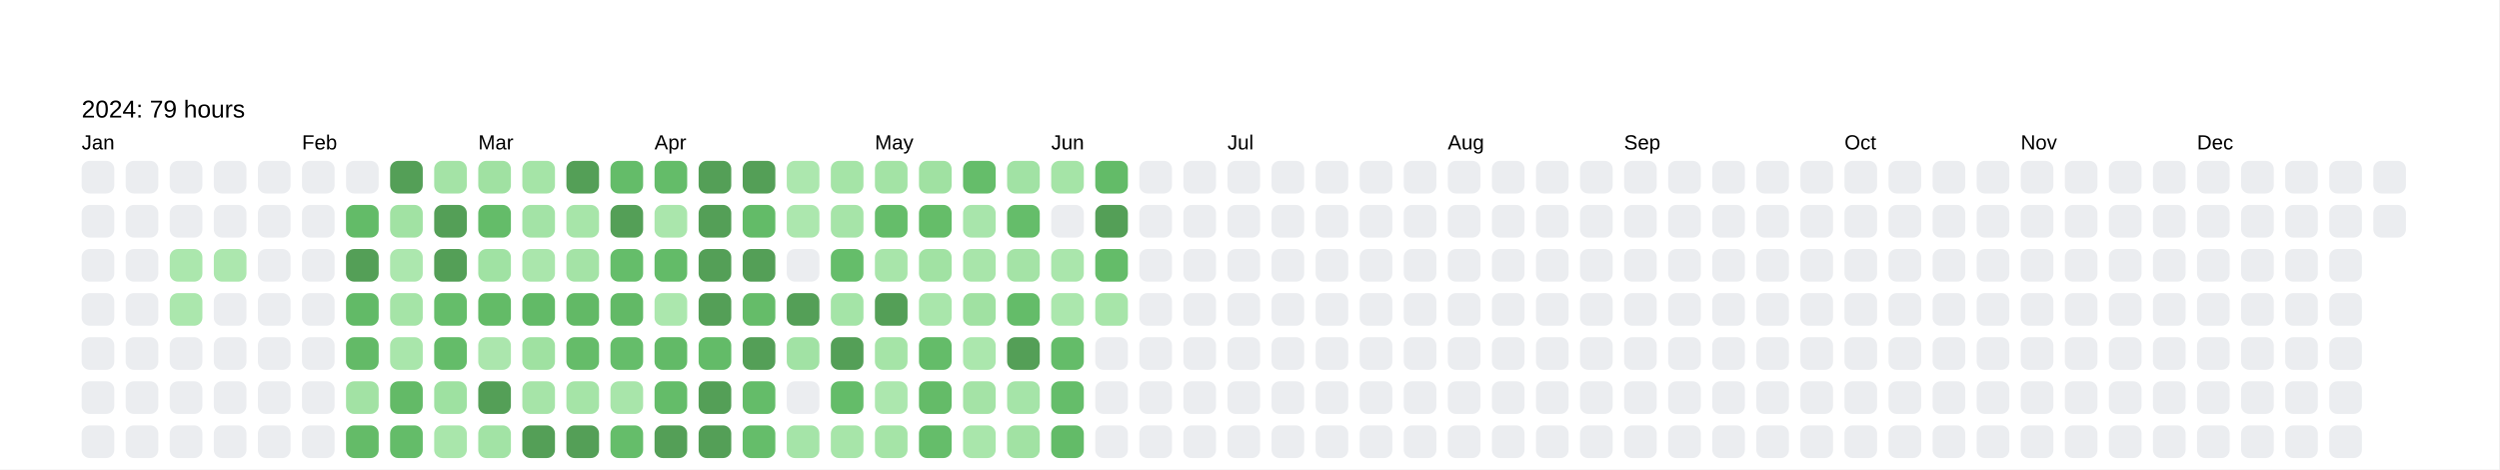
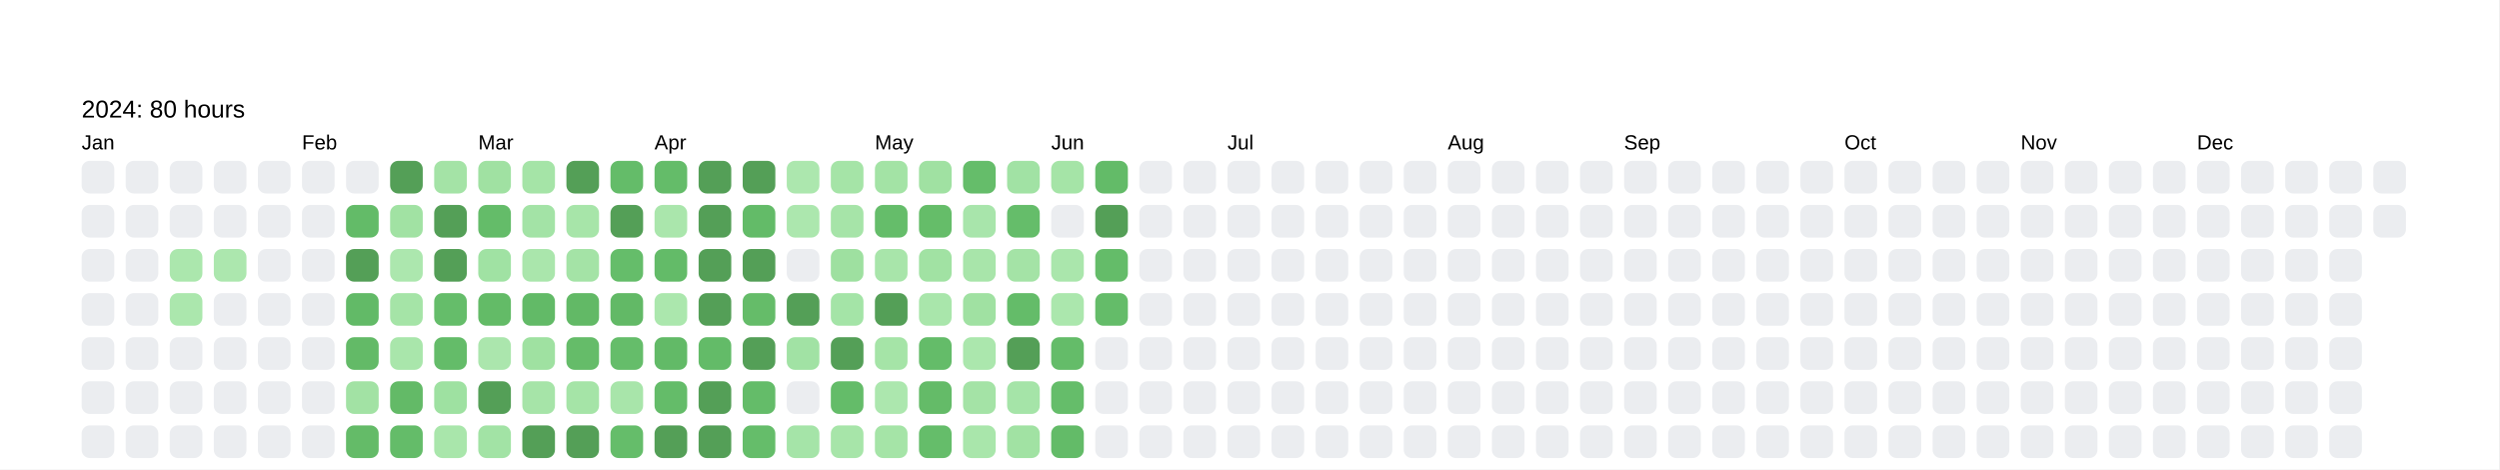
<svg xmlns="http://www.w3.org/2000/svg" baseProfile="full" height="57.5mm" version="1.1" viewBox="0,0,306.2,57.5" width="306.2mm">
  <defs />
  <rect fill="#FFFFFF" height="57.5" width="306.2" x="0" y="0" />
  <text fill="#000000" style="font-size:6px; font-family:Arial; font-weight:bold;" x="10" y="10" />
-   <text fill="#000000" style="font-size:3px; font-family:Arial;" x="10" y="14.4">2024: 79 hours</text>
+   <text fill="#000000" style="font-size:3px; font-family:Arial;" x="10" y="14.4">2024: 80 hours</text>
  <text fill="#000000" style="font-size:2.5px; font-family:Arial" x="10" y="18.3">Jan</text>
  <rect fill="#EBEDF0" height="4" rx="1" ry="1" width="4" x="10" y="19.7" />
  <rect fill="#EBEDF0" height="4" rx="1" ry="1" width="4" x="10" y="25.1" />
  <rect fill="#EBEDF0" height="4" rx="1" ry="1" width="4" x="10" y="30.5" />
  <rect fill="#EBEDF0" height="4" rx="1" ry="1" width="4" x="10" y="35.9" />
  <rect fill="#EBEDF0" height="4" rx="1" ry="1" width="4" x="10" y="41.3" />
  <rect fill="#EBEDF0" height="4" rx="1" ry="1" width="4" x="10" y="46.7" />
  <rect fill="#EBEDF0" height="4" rx="1" ry="1" width="4" x="10" y="52.1" />
  <rect fill="#EBEDF0" height="4" rx="1" ry="1" width="4" x="15.4" y="19.7" />
  <rect fill="#EBEDF0" height="4" rx="1" ry="1" width="4" x="15.4" y="25.1" />
  <rect fill="#EBEDF0" height="4" rx="1" ry="1" width="4" x="15.4" y="30.5" />
  <rect fill="#EBEDF0" height="4" rx="1" ry="1" width="4" x="15.4" y="35.9" />
  <rect fill="#EBEDF0" height="4" rx="1" ry="1" width="4" x="15.4" y="41.3" />
  <rect fill="#EBEDF0" height="4" rx="1" ry="1" width="4" x="15.4" y="46.7" />
  <rect fill="#EBEDF0" height="4" rx="1" ry="1" width="4" x="15.4" y="52.1" />
  <rect fill="#EBEDF0" height="4" rx="1" ry="1" width="4" x="20.8" y="19.7" />
  <rect fill="#EBEDF0" height="4" rx="1" ry="1" width="4" x="20.8" y="25.1" />
  <rect fill="#abe7ad" height="4" rx="1" ry="1" width="4" x="20.8" y="30.5" />
  <rect fill="#abe7ad" height="4" rx="1" ry="1" width="4" x="20.8" y="35.9" />
  <rect fill="#EBEDF0" height="4" rx="1" ry="1" width="4" x="20.8" y="41.3" />
  <rect fill="#EBEDF0" height="4" rx="1" ry="1" width="4" x="20.8" y="46.7" />
  <rect fill="#EBEDF0" height="4" rx="1" ry="1" width="4" x="20.8" y="52.1" />
  <rect fill="#EBEDF0" height="4" rx="1" ry="1" width="4" x="26.2" y="19.7" />
  <rect fill="#EBEDF0" height="4" rx="1" ry="1" width="4" x="26.2" y="25.1" />
  <rect fill="#ace7ae" height="4" rx="1" ry="1" width="4" x="26.2" y="30.5" />
  <rect fill="#EBEDF0" height="4" rx="1" ry="1" width="4" x="26.2" y="35.9" />
  <rect fill="#EBEDF0" height="4" rx="1" ry="1" width="4" x="26.2" y="41.3" />
  <rect fill="#EBEDF0" height="4" rx="1" ry="1" width="4" x="26.2" y="46.7" />
  <rect fill="#EBEDF0" height="4" rx="1" ry="1" width="4" x="26.2" y="52.1" />
  <rect fill="#EBEDF0" height="4" rx="1" ry="1" width="4" x="31.6" y="19.7" />
  <rect fill="#EBEDF0" height="4" rx="1" ry="1" width="4" x="31.6" y="25.1" />
  <rect fill="#EBEDF0" height="4" rx="1" ry="1" width="4" x="31.6" y="30.5" />
  <rect fill="#EBEDF0" height="4" rx="1" ry="1" width="4" x="31.6" y="35.9" />
  <rect fill="#EBEDF0" height="4" rx="1" ry="1" width="4" x="31.6" y="41.3" />
  <rect fill="#EBEDF0" height="4" rx="1" ry="1" width="4" x="31.6" y="46.7" />
  <rect fill="#EBEDF0" height="4" rx="1" ry="1" width="4" x="31.6" y="52.1" />
  <text fill="#000000" style="font-size:2.5px; font-family:Arial" x="37.0" y="18.3">Feb</text>
  <rect fill="#EBEDF0" height="4" rx="1" ry="1" width="4" x="37.0" y="19.7" />
  <rect fill="#EBEDF0" height="4" rx="1" ry="1" width="4" x="37.0" y="25.1" />
  <rect fill="#EBEDF0" height="4" rx="1" ry="1" width="4" x="37.0" y="30.5" />
  <rect fill="#EBEDF0" height="4" rx="1" ry="1" width="4" x="37.0" y="35.9" />
  <rect fill="#EBEDF0" height="4" rx="1" ry="1" width="4" x="37.0" y="41.3" />
  <rect fill="#EBEDF0" height="4" rx="1" ry="1" width="4" x="37.0" y="46.7" />
  <rect fill="#EBEDF0" height="4" rx="1" ry="1" width="4" x="37.0" y="52.1" />
  <rect fill="#EBEDF0" height="4" rx="1" ry="1" width="4" x="42.4" y="19.7" />
  <rect fill="#63bb68" height="4" rx="1" ry="1" width="4" x="42.4" y="25.1" />
  <rect fill="#549F57" height="4" rx="1" ry="1" width="4" x="42.4" y="30.5" />
  <rect fill="#62ba67" height="4" rx="1" ry="1" width="4" x="42.4" y="35.9" />
  <rect fill="#63ba67" height="4" rx="1" ry="1" width="4" x="42.4" y="41.3" />
  <rect fill="#a2e2a4" height="4" rx="1" ry="1" width="4" x="42.4" y="46.7" />
  <rect fill="#64bb68" height="4" rx="1" ry="1" width="4" x="42.4" y="52.1" />
  <rect fill="#549F57" height="4" rx="1" ry="1" width="4" x="47.8" y="19.7" />
  <rect fill="#a1e2a3" height="4" rx="1" ry="1" width="4" x="47.8" y="25.1" />
  <rect fill="#ace7ae" height="4" rx="1" ry="1" width="4" x="47.8" y="30.5" />
  <rect fill="#a5e4a7" height="4" rx="1" ry="1" width="4" x="47.8" y="35.9" />
  <rect fill="#a9e6ab" height="4" rx="1" ry="1" width="4" x="47.8" y="41.3" />
  <rect fill="#63ba67" height="4" rx="1" ry="1" width="4" x="47.8" y="46.7" />
  <rect fill="#64bc69" height="4" rx="1" ry="1" width="4" x="47.8" y="52.1" />
  <rect fill="#a4e3a6" height="4" rx="1" ry="1" width="4" x="53.2" y="19.7" />
  <rect fill="#549F57" height="4" rx="1" ry="1" width="4" x="53.2" y="25.1" />
  <rect fill="#549F57" height="4" rx="1" ry="1" width="4" x="53.2" y="30.5" />
  <rect fill="#65bd6a" height="4" rx="1" ry="1" width="4" x="53.2" y="35.9" />
  <rect fill="#64bc69" height="4" rx="1" ry="1" width="4" x="53.2" y="41.3" />
  <rect fill="#9ee1a1" height="4" rx="1" ry="1" width="4" x="53.2" y="46.7" />
  <rect fill="#a9e6ab" height="4" rx="1" ry="1" width="4" x="53.2" y="52.1" />
  <text fill="#000000" style="font-size:2.5px; font-family:Arial" x="58.6" y="18.3">Mar</text>
  <rect fill="#a0e1a2" height="4" rx="1" ry="1" width="4" x="58.6" y="19.7" />
  <rect fill="#64bc69" height="4" rx="1" ry="1" width="4" x="58.6" y="25.1" />
  <rect fill="#a0e2a3" height="4" rx="1" ry="1" width="4" x="58.6" y="30.5" />
  <rect fill="#63bb67" height="4" rx="1" ry="1" width="4" x="58.6" y="35.9" />
  <rect fill="#abe6ad" height="4" rx="1" ry="1" width="4" x="58.6" y="41.3" />
  <rect fill="#549F57" height="4" rx="1" ry="1" width="4" x="58.6" y="46.7" />
  <rect fill="#a2e3a5" height="4" rx="1" ry="1" width="4" x="58.6" y="52.1" />
  <rect fill="#a5e4a7" height="4" rx="1" ry="1" width="4" x="64" y="19.7" />
  <rect fill="#a3e3a6" height="4" rx="1" ry="1" width="4" x="64" y="25.1" />
  <rect fill="#aae6ac" height="4" rx="1" ry="1" width="4" x="64" y="30.5" />
  <rect fill="#62ba67" height="4" rx="1" ry="1" width="4" x="64" y="35.9" />
  <rect fill="#9fe1a1" height="4" rx="1" ry="1" width="4" x="64" y="41.3" />
  <rect fill="#a6e4a8" height="4" rx="1" ry="1" width="4" x="64" y="46.7" />
  <rect fill="#549F57" height="4" rx="1" ry="1" width="4" x="64" y="52.1" />
  <rect fill="#549F57" height="4" rx="1" ry="1" width="4" x="69.4" y="19.7" />
  <rect fill="#a7e5a9" height="4" rx="1" ry="1" width="4" x="69.4" y="25.1" />
  <rect fill="#a4e3a6" height="4" rx="1" ry="1" width="4" x="69.4" y="30.5" />
  <rect fill="#62b966" height="4" rx="1" ry="1" width="4" x="69.4" y="35.9" />
  <rect fill="#65bc69" height="4" rx="1" ry="1" width="4" x="69.4" y="41.3" />
  <rect fill="#a5e4a7" height="4" rx="1" ry="1" width="4" x="69.4" y="46.7" />
  <rect fill="#549F57" height="4" rx="1" ry="1" width="4" x="69.4" y="52.1" />
  <rect fill="#64bc69" height="4" rx="1" ry="1" width="4" x="74.8" y="19.7" />
  <rect fill="#549F57" height="4" rx="1" ry="1" width="4" x="74.8" y="25.1" />
  <rect fill="#65bd6a" height="4" rx="1" ry="1" width="4" x="74.8" y="30.5" />
  <rect fill="#62b966" height="4" rx="1" ry="1" width="4" x="74.8" y="35.9" />
  <rect fill="#65bd6a" height="4" rx="1" ry="1" width="4" x="74.8" y="41.3" />
  <rect fill="#a8e5aa" height="4" rx="1" ry="1" width="4" x="74.8" y="46.7" />
  <rect fill="#65bd6a" height="4" rx="1" ry="1" width="4" x="74.8" y="52.1" />
  <text fill="#000000" style="font-size:2.5px; font-family:Arial" x="80.2" y="18.3">Apr</text>
  <rect fill="#64bc69" height="4" rx="1" ry="1" width="4" x="80.2" y="19.7" />
  <rect fill="#aae6ac" height="4" rx="1" ry="1" width="4" x="80.2" y="25.1" />
  <rect fill="#63bb68" height="4" rx="1" ry="1" width="4" x="80.2" y="30.5" />
  <rect fill="#abe7ad" height="4" rx="1" ry="1" width="4" x="80.2" y="35.9" />
  <rect fill="#62ba67" height="4" rx="1" ry="1" width="4" x="80.2" y="41.3" />
  <rect fill="#64bc69" height="4" rx="1" ry="1" width="4" x="80.2" y="46.7" />
  <rect fill="#549F57" height="4" rx="1" ry="1" width="4" x="80.2" y="52.1" />
  <rect fill="#549F57" height="4" rx="1" ry="1" width="4" x="85.6" y="19.7" />
  <rect fill="#549F57" height="4" rx="1" ry="1" width="4" x="85.6" y="25.1" />
  <rect fill="#549F57" height="4" rx="1" ry="1" width="4" x="85.6" y="30.5" />
  <rect fill="#549F57" height="4" rx="1" ry="1" width="4" x="85.6" y="35.9" />
  <rect fill="#63bb68" height="4" rx="1" ry="1" width="4" x="85.6" y="41.3" />
  <rect fill="#549F57" height="4" rx="1" ry="1" width="4" x="85.6" y="46.7" />
  <rect fill="#549F57" height="4" rx="1" ry="1" width="4" x="85.6" y="52.1" />
  <rect fill="#549F57" height="4" rx="1" ry="1" width="4" x="91" y="19.7" />
  <rect fill="#63bb68" height="4" rx="1" ry="1" width="4" x="91" y="25.1" />
  <rect fill="#549F57" height="4" rx="1" ry="1" width="4" x="91" y="30.5" />
  <rect fill="#65bc69" height="4" rx="1" ry="1" width="4" x="91" y="35.9" />
  <rect fill="#549F57" height="4" rx="1" ry="1" width="4" x="91" y="41.3" />
  <rect fill="#64bc69" height="4" rx="1" ry="1" width="4" x="91" y="46.7" />
  <rect fill="#65bd6a" height="4" rx="1" ry="1" width="4" x="91" y="52.1" />
  <rect fill="#ace7ae" height="4" rx="1" ry="1" width="4" x="96.4" y="19.7" />
  <rect fill="#ace7ae" height="4" rx="1" ry="1" width="4" x="96.4" y="25.1" />
  <rect fill="#EBEDF0" height="4" rx="1" ry="1" width="4" x="96.4" y="30.5" />
  <rect fill="#549F57" height="4" rx="1" ry="1" width="4" x="96.4" y="35.9" />
  <rect fill="#a1e2a4" height="4" rx="1" ry="1" width="4" x="96.4" y="41.3" />
  <rect fill="#EBEDF0" height="4" rx="1" ry="1" width="4" x="96.4" y="46.7" />
  <rect fill="#a5e4a8" height="4" rx="1" ry="1" width="4" x="96.4" y="52.1" />
  <rect fill="#a5e4a7" height="4" rx="1" ry="1" width="4" x="101.8" y="19.7" />
  <rect fill="#a6e4a8" height="4" rx="1" ry="1" width="4" x="101.8" y="25.1" />
-   <rect fill="#65bd6a" height="4" rx="1" ry="1" width="4" x="101.8" y="30.5" />
+   <rect fill="#9ee0a0" height="4" rx="1" ry="1" width="4" x="101.8" y="30.5" />
  <rect fill="#a4e4a7" height="4" rx="1" ry="1" width="4" x="101.8" y="35.9" />
  <rect fill="#549F57" height="4" rx="1" ry="1" width="4" x="101.8" y="41.3" />
  <rect fill="#64bc69" height="4" rx="1" ry="1" width="4" x="101.8" y="46.7" />
  <rect fill="#a7e5a9" height="4" rx="1" ry="1" width="4" x="101.8" y="52.1" />
  <text fill="#000000" style="font-size:2.5px; font-family:Arial" x="107.2" y="18.3">May</text>
  <rect fill="#a3e3a5" height="4" rx="1" ry="1" width="4" x="107.2" y="19.7" />
  <rect fill="#65bd6a" height="4" rx="1" ry="1" width="4" x="107.2" y="25.1" />
  <rect fill="#a8e5aa" height="4" rx="1" ry="1" width="4" x="107.2" y="30.5" />
  <rect fill="#549F57" height="4" rx="1" ry="1" width="4" x="107.2" y="35.9" />
  <rect fill="#a5e4a7" height="4" rx="1" ry="1" width="4" x="107.2" y="41.3" />
  <rect fill="#ace7ae" height="4" rx="1" ry="1" width="4" x="107.2" y="46.7" />
  <rect fill="#a5e4a7" height="4" rx="1" ry="1" width="4" x="107.2" y="52.1" />
  <rect fill="#a0e1a2" height="4" rx="1" ry="1" width="4" x="112.6" y="19.7" />
  <rect fill="#65bd69" height="4" rx="1" ry="1" width="4" x="112.6" y="25.1" />
  <rect fill="#a1e2a3" height="4" rx="1" ry="1" width="4" x="112.6" y="30.5" />
  <rect fill="#a9e6ab" height="4" rx="1" ry="1" width="4" x="112.6" y="35.9" />
  <rect fill="#64bc69" height="4" rx="1" ry="1" width="4" x="112.6" y="41.3" />
  <rect fill="#64bb68" height="4" rx="1" ry="1" width="4" x="112.6" y="46.7" />
  <rect fill="#65bd6a" height="4" rx="1" ry="1" width="4" x="112.6" y="52.1" />
  <rect fill="#65bd6a" height="4" rx="1" ry="1" width="4" x="118" y="19.7" />
  <rect fill="#a8e5ab" height="4" rx="1" ry="1" width="4" x="118" y="25.1" />
  <rect fill="#a8e5aa" height="4" rx="1" ry="1" width="4" x="118" y="30.5" />
  <rect fill="#a0e1a2" height="4" rx="1" ry="1" width="4" x="118" y="35.9" />
  <rect fill="#abe7ad" height="4" rx="1" ry="1" width="4" x="118" y="41.3" />
  <rect fill="#a4e3a6" height="4" rx="1" ry="1" width="4" x="118" y="46.7" />
  <rect fill="#a9e6ab" height="4" rx="1" ry="1" width="4" x="118" y="52.1" />
  <rect fill="#a1e2a4" height="4" rx="1" ry="1" width="4" x="123.4" y="19.7" />
  <rect fill="#65bd6a" height="4" rx="1" ry="1" width="4" x="123.4" y="25.1" />
  <rect fill="#a4e3a6" height="4" rx="1" ry="1" width="4" x="123.4" y="30.5" />
  <rect fill="#64bc69" height="4" rx="1" ry="1" width="4" x="123.4" y="35.9" />
  <rect fill="#549F57" height="4" rx="1" ry="1" width="4" x="123.4" y="41.3" />
  <rect fill="#a5e4a8" height="4" rx="1" ry="1" width="4" x="123.4" y="46.7" />
  <rect fill="#a1e2a3" height="4" rx="1" ry="1" width="4" x="123.4" y="52.1" />
  <text fill="#000000" style="font-size:2.5px; font-family:Arial" x="128.8" y="18.3">Jun</text>
  <rect fill="#a5e4a7" height="4" rx="1" ry="1" width="4" x="128.8" y="19.7" />
  <rect fill="#EBEDF0" height="4" rx="1" ry="1" width="4" x="128.8" y="25.1" />
  <rect fill="#aae6ac" height="4" rx="1" ry="1" width="4" x="128.8" y="30.5" />
  <rect fill="#abe7ad" height="4" rx="1" ry="1" width="4" x="128.8" y="35.9" />
  <rect fill="#64bc69" height="4" rx="1" ry="1" width="4" x="128.8" y="41.3" />
  <rect fill="#65bd6a" height="4" rx="1" ry="1" width="4" x="128.8" y="46.7" />
  <rect fill="#63bb68" height="4" rx="1" ry="1" width="4" x="128.8" y="52.1" />
  <rect fill="#63bb68" height="4" rx="1" ry="1" width="4" x="134.2" y="19.7" />
  <rect fill="#549F57" height="4" rx="1" ry="1" width="4" x="134.2" y="25.1" />
  <rect fill="#64bc69" height="4" rx="1" ry="1" width="4" x="134.2" y="30.5" />
-   <rect fill="#a7e5a9" height="4" rx="1" ry="1" width="4" x="134.2" y="35.9" />
+   <rect fill="#64bc69" height="4" rx="1" ry="1" width="4" x="134.2" y="35.9" />
  <rect fill="#EBEDF0" height="4" rx="1" ry="1" width="4" x="134.2" y="41.3" />
  <rect fill="#EBEDF0" height="4" rx="1" ry="1" width="4" x="134.2" y="46.7" />
  <rect fill="#EBEDF0" height="4" rx="1" ry="1" width="4" x="134.2" y="52.1" />
  <rect fill="#EBEDF0" height="4" rx="1" ry="1" width="4" x="139.6" y="19.7" />
  <rect fill="#EBEDF0" height="4" rx="1" ry="1" width="4" x="139.6" y="25.1" />
  <rect fill="#EBEDF0" height="4" rx="1" ry="1" width="4" x="139.6" y="30.5" />
  <rect fill="#EBEDF0" height="4" rx="1" ry="1" width="4" x="139.6" y="35.9" />
  <rect fill="#EBEDF0" height="4" rx="1" ry="1" width="4" x="139.6" y="41.3" />
  <rect fill="#EBEDF0" height="4" rx="1" ry="1" width="4" x="139.6" y="46.7" />
  <rect fill="#EBEDF0" height="4" rx="1" ry="1" width="4" x="139.6" y="52.1" />
  <rect fill="#EBEDF0" height="4" rx="1" ry="1" width="4" x="145" y="19.7" />
  <rect fill="#EBEDF0" height="4" rx="1" ry="1" width="4" x="145" y="25.1" />
  <rect fill="#EBEDF0" height="4" rx="1" ry="1" width="4" x="145" y="30.5" />
  <rect fill="#EBEDF0" height="4" rx="1" ry="1" width="4" x="145" y="35.9" />
  <rect fill="#EBEDF0" height="4" rx="1" ry="1" width="4" x="145" y="41.3" />
  <rect fill="#EBEDF0" height="4" rx="1" ry="1" width="4" x="145" y="46.7" />
  <rect fill="#EBEDF0" height="4" rx="1" ry="1" width="4" x="145" y="52.1" />
  <text fill="#000000" style="font-size:2.5px; font-family:Arial" x="150.4" y="18.3">Jul</text>
  <rect fill="#EBEDF0" height="4" rx="1" ry="1" width="4" x="150.4" y="19.7" />
  <rect fill="#EBEDF0" height="4" rx="1" ry="1" width="4" x="150.4" y="25.1" />
  <rect fill="#EBEDF0" height="4" rx="1" ry="1" width="4" x="150.4" y="30.5" />
  <rect fill="#EBEDF0" height="4" rx="1" ry="1" width="4" x="150.4" y="35.9" />
  <rect fill="#EBEDF0" height="4" rx="1" ry="1" width="4" x="150.4" y="41.3" />
  <rect fill="#EBEDF0" height="4" rx="1" ry="1" width="4" x="150.4" y="46.7" />
  <rect fill="#EBEDF0" height="4" rx="1" ry="1" width="4" x="150.4" y="52.1" />
  <rect fill="#EBEDF0" height="4" rx="1" ry="1" width="4" x="155.8" y="19.7" />
  <rect fill="#EBEDF0" height="4" rx="1" ry="1" width="4" x="155.8" y="25.1" />
  <rect fill="#EBEDF0" height="4" rx="1" ry="1" width="4" x="155.8" y="30.5" />
  <rect fill="#EBEDF0" height="4" rx="1" ry="1" width="4" x="155.8" y="35.9" />
  <rect fill="#EBEDF0" height="4" rx="1" ry="1" width="4" x="155.8" y="41.3" />
  <rect fill="#EBEDF0" height="4" rx="1" ry="1" width="4" x="155.8" y="46.7" />
  <rect fill="#EBEDF0" height="4" rx="1" ry="1" width="4" x="155.8" y="52.1" />
  <rect fill="#EBEDF0" height="4" rx="1" ry="1" width="4" x="161.2" y="19.7" />
  <rect fill="#EBEDF0" height="4" rx="1" ry="1" width="4" x="161.2" y="25.1" />
  <rect fill="#EBEDF0" height="4" rx="1" ry="1" width="4" x="161.2" y="30.5" />
  <rect fill="#EBEDF0" height="4" rx="1" ry="1" width="4" x="161.2" y="35.9" />
  <rect fill="#EBEDF0" height="4" rx="1" ry="1" width="4" x="161.2" y="41.3" />
  <rect fill="#EBEDF0" height="4" rx="1" ry="1" width="4" x="161.2" y="46.7" />
  <rect fill="#EBEDF0" height="4" rx="1" ry="1" width="4" x="161.2" y="52.1" />
  <rect fill="#EBEDF0" height="4" rx="1" ry="1" width="4" x="166.6" y="19.7" />
  <rect fill="#EBEDF0" height="4" rx="1" ry="1" width="4" x="166.6" y="25.1" />
  <rect fill="#EBEDF0" height="4" rx="1" ry="1" width="4" x="166.6" y="30.5" />
  <rect fill="#EBEDF0" height="4" rx="1" ry="1" width="4" x="166.6" y="35.9" />
  <rect fill="#EBEDF0" height="4" rx="1" ry="1" width="4" x="166.6" y="41.3" />
  <rect fill="#EBEDF0" height="4" rx="1" ry="1" width="4" x="166.6" y="46.7" />
  <rect fill="#EBEDF0" height="4" rx="1" ry="1" width="4" x="166.6" y="52.1" />
  <rect fill="#EBEDF0" height="4" rx="1" ry="1" width="4" x="172" y="19.7" />
  <rect fill="#EBEDF0" height="4" rx="1" ry="1" width="4" x="172" y="25.1" />
  <rect fill="#EBEDF0" height="4" rx="1" ry="1" width="4" x="172" y="30.5" />
  <rect fill="#EBEDF0" height="4" rx="1" ry="1" width="4" x="172" y="35.9" />
  <rect fill="#EBEDF0" height="4" rx="1" ry="1" width="4" x="172" y="41.3" />
  <rect fill="#EBEDF0" height="4" rx="1" ry="1" width="4" x="172" y="46.7" />
  <rect fill="#EBEDF0" height="4" rx="1" ry="1" width="4" x="172" y="52.1" />
  <text fill="#000000" style="font-size:2.5px; font-family:Arial" x="177.4" y="18.3">Aug</text>
  <rect fill="#EBEDF0" height="4" rx="1" ry="1" width="4" x="177.4" y="19.7" />
  <rect fill="#EBEDF0" height="4" rx="1" ry="1" width="4" x="177.4" y="25.1" />
  <rect fill="#EBEDF0" height="4" rx="1" ry="1" width="4" x="177.4" y="30.5" />
  <rect fill="#EBEDF0" height="4" rx="1" ry="1" width="4" x="177.4" y="35.9" />
  <rect fill="#EBEDF0" height="4" rx="1" ry="1" width="4" x="177.4" y="41.3" />
  <rect fill="#EBEDF0" height="4" rx="1" ry="1" width="4" x="177.4" y="46.7" />
  <rect fill="#EBEDF0" height="4" rx="1" ry="1" width="4" x="177.4" y="52.1" />
  <rect fill="#EBEDF0" height="4" rx="1" ry="1" width="4" x="182.8" y="19.7" />
  <rect fill="#EBEDF0" height="4" rx="1" ry="1" width="4" x="182.8" y="25.1" />
  <rect fill="#EBEDF0" height="4" rx="1" ry="1" width="4" x="182.8" y="30.5" />
  <rect fill="#EBEDF0" height="4" rx="1" ry="1" width="4" x="182.8" y="35.9" />
  <rect fill="#EBEDF0" height="4" rx="1" ry="1" width="4" x="182.8" y="41.3" />
  <rect fill="#EBEDF0" height="4" rx="1" ry="1" width="4" x="182.8" y="46.7" />
  <rect fill="#EBEDF0" height="4" rx="1" ry="1" width="4" x="182.8" y="52.1" />
  <rect fill="#EBEDF0" height="4" rx="1" ry="1" width="4" x="188.2" y="19.7" />
  <rect fill="#EBEDF0" height="4" rx="1" ry="1" width="4" x="188.2" y="25.1" />
  <rect fill="#EBEDF0" height="4" rx="1" ry="1" width="4" x="188.2" y="30.5" />
  <rect fill="#EBEDF0" height="4" rx="1" ry="1" width="4" x="188.2" y="35.9" />
  <rect fill="#EBEDF0" height="4" rx="1" ry="1" width="4" x="188.2" y="41.3" />
  <rect fill="#EBEDF0" height="4" rx="1" ry="1" width="4" x="188.2" y="46.7" />
  <rect fill="#EBEDF0" height="4" rx="1" ry="1" width="4" x="188.2" y="52.1" />
  <rect fill="#EBEDF0" height="4" rx="1" ry="1" width="4" x="193.6" y="19.7" />
  <rect fill="#EBEDF0" height="4" rx="1" ry="1" width="4" x="193.6" y="25.1" />
  <rect fill="#EBEDF0" height="4" rx="1" ry="1" width="4" x="193.6" y="30.5" />
  <rect fill="#EBEDF0" height="4" rx="1" ry="1" width="4" x="193.6" y="35.9" />
  <rect fill="#EBEDF0" height="4" rx="1" ry="1" width="4" x="193.6" y="41.3" />
  <rect fill="#EBEDF0" height="4" rx="1" ry="1" width="4" x="193.6" y="46.7" />
  <rect fill="#EBEDF0" height="4" rx="1" ry="1" width="4" x="193.6" y="52.1" />
  <text fill="#000000" style="font-size:2.5px; font-family:Arial" x="199" y="18.3">Sep</text>
  <rect fill="#EBEDF0" height="4" rx="1" ry="1" width="4" x="199" y="19.7" />
  <rect fill="#EBEDF0" height="4" rx="1" ry="1" width="4" x="199" y="25.1" />
  <rect fill="#EBEDF0" height="4" rx="1" ry="1" width="4" x="199" y="30.5" />
  <rect fill="#EBEDF0" height="4" rx="1" ry="1" width="4" x="199" y="35.9" />
  <rect fill="#EBEDF0" height="4" rx="1" ry="1" width="4" x="199" y="41.3" />
  <rect fill="#EBEDF0" height="4" rx="1" ry="1" width="4" x="199" y="46.7" />
  <rect fill="#EBEDF0" height="4" rx="1" ry="1" width="4" x="199" y="52.1" />
  <rect fill="#EBEDF0" height="4" rx="1" ry="1" width="4" x="204.4" y="19.7" />
  <rect fill="#EBEDF0" height="4" rx="1" ry="1" width="4" x="204.4" y="25.1" />
  <rect fill="#EBEDF0" height="4" rx="1" ry="1" width="4" x="204.4" y="30.5" />
  <rect fill="#EBEDF0" height="4" rx="1" ry="1" width="4" x="204.4" y="35.9" />
  <rect fill="#EBEDF0" height="4" rx="1" ry="1" width="4" x="204.4" y="41.3" />
  <rect fill="#EBEDF0" height="4" rx="1" ry="1" width="4" x="204.4" y="46.7" />
  <rect fill="#EBEDF0" height="4" rx="1" ry="1" width="4" x="204.4" y="52.1" />
  <rect fill="#EBEDF0" height="4" rx="1" ry="1" width="4" x="209.8" y="19.7" />
  <rect fill="#EBEDF0" height="4" rx="1" ry="1" width="4" x="209.8" y="25.1" />
  <rect fill="#EBEDF0" height="4" rx="1" ry="1" width="4" x="209.8" y="30.5" />
  <rect fill="#EBEDF0" height="4" rx="1" ry="1" width="4" x="209.8" y="35.9" />
  <rect fill="#EBEDF0" height="4" rx="1" ry="1" width="4" x="209.8" y="41.3" />
  <rect fill="#EBEDF0" height="4" rx="1" ry="1" width="4" x="209.8" y="46.7" />
  <rect fill="#EBEDF0" height="4" rx="1" ry="1" width="4" x="209.8" y="52.1" />
  <rect fill="#EBEDF0" height="4" rx="1" ry="1" width="4" x="215.2" y="19.7" />
  <rect fill="#EBEDF0" height="4" rx="1" ry="1" width="4" x="215.2" y="25.1" />
  <rect fill="#EBEDF0" height="4" rx="1" ry="1" width="4" x="215.2" y="30.5" />
  <rect fill="#EBEDF0" height="4" rx="1" ry="1" width="4" x="215.2" y="35.9" />
  <rect fill="#EBEDF0" height="4" rx="1" ry="1" width="4" x="215.2" y="41.3" />
  <rect fill="#EBEDF0" height="4" rx="1" ry="1" width="4" x="215.2" y="46.7" />
  <rect fill="#EBEDF0" height="4" rx="1" ry="1" width="4" x="215.2" y="52.1" />
  <rect fill="#EBEDF0" height="4" rx="1" ry="1" width="4" x="220.6" y="19.7" />
  <rect fill="#EBEDF0" height="4" rx="1" ry="1" width="4" x="220.6" y="25.1" />
  <rect fill="#EBEDF0" height="4" rx="1" ry="1" width="4" x="220.6" y="30.5" />
  <rect fill="#EBEDF0" height="4" rx="1" ry="1" width="4" x="220.6" y="35.9" />
  <rect fill="#EBEDF0" height="4" rx="1" ry="1" width="4" x="220.6" y="41.3" />
  <rect fill="#EBEDF0" height="4" rx="1" ry="1" width="4" x="220.6" y="46.7" />
  <rect fill="#EBEDF0" height="4" rx="1" ry="1" width="4" x="220.6" y="52.1" />
  <text fill="#000000" style="font-size:2.5px; font-family:Arial" x="226" y="18.3">Oct</text>
  <rect fill="#EBEDF0" height="4" rx="1" ry="1" width="4" x="226" y="19.7" />
  <rect fill="#EBEDF0" height="4" rx="1" ry="1" width="4" x="226" y="25.1" />
  <rect fill="#EBEDF0" height="4" rx="1" ry="1" width="4" x="226" y="30.5" />
  <rect fill="#EBEDF0" height="4" rx="1" ry="1" width="4" x="226" y="35.9" />
  <rect fill="#EBEDF0" height="4" rx="1" ry="1" width="4" x="226" y="41.3" />
  <rect fill="#EBEDF0" height="4" rx="1" ry="1" width="4" x="226" y="46.7" />
  <rect fill="#EBEDF0" height="4" rx="1" ry="1" width="4" x="226" y="52.1" />
  <rect fill="#EBEDF0" height="4" rx="1" ry="1" width="4" x="231.4" y="19.7" />
  <rect fill="#EBEDF0" height="4" rx="1" ry="1" width="4" x="231.4" y="25.1" />
  <rect fill="#EBEDF0" height="4" rx="1" ry="1" width="4" x="231.4" y="30.5" />
  <rect fill="#EBEDF0" height="4" rx="1" ry="1" width="4" x="231.4" y="35.9" />
  <rect fill="#EBEDF0" height="4" rx="1" ry="1" width="4" x="231.4" y="41.3" />
  <rect fill="#EBEDF0" height="4" rx="1" ry="1" width="4" x="231.4" y="46.7" />
  <rect fill="#EBEDF0" height="4" rx="1" ry="1" width="4" x="231.4" y="52.1" />
  <rect fill="#EBEDF0" height="4" rx="1" ry="1" width="4" x="236.8" y="19.7" />
  <rect fill="#EBEDF0" height="4" rx="1" ry="1" width="4" x="236.8" y="25.1" />
  <rect fill="#EBEDF0" height="4" rx="1" ry="1" width="4" x="236.8" y="30.5" />
  <rect fill="#EBEDF0" height="4" rx="1" ry="1" width="4" x="236.8" y="35.9" />
  <rect fill="#EBEDF0" height="4" rx="1" ry="1" width="4" x="236.8" y="41.3" />
  <rect fill="#EBEDF0" height="4" rx="1" ry="1" width="4" x="236.8" y="46.7" />
  <rect fill="#EBEDF0" height="4" rx="1" ry="1" width="4" x="236.8" y="52.1" />
  <rect fill="#EBEDF0" height="4" rx="1" ry="1" width="4" x="242.2" y="19.7" />
  <rect fill="#EBEDF0" height="4" rx="1" ry="1" width="4" x="242.2" y="25.1" />
  <rect fill="#EBEDF0" height="4" rx="1" ry="1" width="4" x="242.2" y="30.5" />
  <rect fill="#EBEDF0" height="4" rx="1" ry="1" width="4" x="242.2" y="35.9" />
  <rect fill="#EBEDF0" height="4" rx="1" ry="1" width="4" x="242.2" y="41.3" />
  <rect fill="#EBEDF0" height="4" rx="1" ry="1" width="4" x="242.2" y="46.7" />
  <rect fill="#EBEDF0" height="4" rx="1" ry="1" width="4" x="242.2" y="52.1" />
  <text fill="#000000" style="font-size:2.5px; font-family:Arial" x="247.6" y="18.3">Nov</text>
  <rect fill="#EBEDF0" height="4" rx="1" ry="1" width="4" x="247.6" y="19.7" />
  <rect fill="#EBEDF0" height="4" rx="1" ry="1" width="4" x="247.6" y="25.1" />
  <rect fill="#EBEDF0" height="4" rx="1" ry="1" width="4" x="247.6" y="30.5" />
  <rect fill="#EBEDF0" height="4" rx="1" ry="1" width="4" x="247.6" y="35.9" />
  <rect fill="#EBEDF0" height="4" rx="1" ry="1" width="4" x="247.6" y="41.3" />
  <rect fill="#EBEDF0" height="4" rx="1" ry="1" width="4" x="247.6" y="46.7" />
  <rect fill="#EBEDF0" height="4" rx="1" ry="1" width="4" x="247.6" y="52.1" />
  <rect fill="#EBEDF0" height="4" rx="1" ry="1" width="4" x="253" y="19.7" />
  <rect fill="#EBEDF0" height="4" rx="1" ry="1" width="4" x="253" y="25.1" />
  <rect fill="#EBEDF0" height="4" rx="1" ry="1" width="4" x="253" y="30.5" />
  <rect fill="#EBEDF0" height="4" rx="1" ry="1" width="4" x="253" y="35.9" />
  <rect fill="#EBEDF0" height="4" rx="1" ry="1" width="4" x="253" y="41.3" />
  <rect fill="#EBEDF0" height="4" rx="1" ry="1" width="4" x="253" y="46.7" />
  <rect fill="#EBEDF0" height="4" rx="1" ry="1" width="4" x="253" y="52.1" />
  <rect fill="#EBEDF0" height="4" rx="1" ry="1" width="4" x="258.4" y="19.7" />
  <rect fill="#EBEDF0" height="4" rx="1" ry="1" width="4" x="258.4" y="25.1" />
  <rect fill="#EBEDF0" height="4" rx="1" ry="1" width="4" x="258.4" y="30.5" />
  <rect fill="#EBEDF0" height="4" rx="1" ry="1" width="4" x="258.4" y="35.9" />
  <rect fill="#EBEDF0" height="4" rx="1" ry="1" width="4" x="258.4" y="41.3" />
  <rect fill="#EBEDF0" height="4" rx="1" ry="1" width="4" x="258.4" y="46.7" />
  <rect fill="#EBEDF0" height="4" rx="1" ry="1" width="4" x="258.4" y="52.1" />
  <rect fill="#EBEDF0" height="4" rx="1" ry="1" width="4" x="263.8" y="19.7" />
  <rect fill="#EBEDF0" height="4" rx="1" ry="1" width="4" x="263.8" y="25.1" />
  <rect fill="#EBEDF0" height="4" rx="1" ry="1" width="4" x="263.8" y="30.5" />
  <rect fill="#EBEDF0" height="4" rx="1" ry="1" width="4" x="263.8" y="35.9" />
  <rect fill="#EBEDF0" height="4" rx="1" ry="1" width="4" x="263.8" y="41.3" />
  <rect fill="#EBEDF0" height="4" rx="1" ry="1" width="4" x="263.8" y="46.7" />
  <rect fill="#EBEDF0" height="4" rx="1" ry="1" width="4" x="263.8" y="52.1" />
  <text fill="#000000" style="font-size:2.5px; font-family:Arial" x="269.2" y="18.3">Dec</text>
  <rect fill="#EBEDF0" height="4" rx="1" ry="1" width="4" x="269.2" y="19.7" />
  <rect fill="#EBEDF0" height="4" rx="1" ry="1" width="4" x="269.2" y="25.1" />
  <rect fill="#EBEDF0" height="4" rx="1" ry="1" width="4" x="269.2" y="30.5" />
  <rect fill="#EBEDF0" height="4" rx="1" ry="1" width="4" x="269.2" y="35.9" />
  <rect fill="#EBEDF0" height="4" rx="1" ry="1" width="4" x="269.2" y="41.3" />
  <rect fill="#EBEDF0" height="4" rx="1" ry="1" width="4" x="269.2" y="46.7" />
  <rect fill="#EBEDF0" height="4" rx="1" ry="1" width="4" x="269.2" y="52.1" />
  <rect fill="#EBEDF0" height="4" rx="1" ry="1" width="4" x="274.6" y="19.7" />
  <rect fill="#EBEDF0" height="4" rx="1" ry="1" width="4" x="274.6" y="25.1" />
  <rect fill="#EBEDF0" height="4" rx="1" ry="1" width="4" x="274.6" y="30.5" />
  <rect fill="#EBEDF0" height="4" rx="1" ry="1" width="4" x="274.6" y="35.9" />
  <rect fill="#EBEDF0" height="4" rx="1" ry="1" width="4" x="274.6" y="41.3" />
  <rect fill="#EBEDF0" height="4" rx="1" ry="1" width="4" x="274.6" y="46.7" />
  <rect fill="#EBEDF0" height="4" rx="1" ry="1" width="4" x="274.6" y="52.1" />
  <rect fill="#EBEDF0" height="4" rx="1" ry="1" width="4" x="280" y="19.7" />
  <rect fill="#EBEDF0" height="4" rx="1" ry="1" width="4" x="280" y="25.1" />
  <rect fill="#EBEDF0" height="4" rx="1" ry="1" width="4" x="280" y="30.5" />
  <rect fill="#EBEDF0" height="4" rx="1" ry="1" width="4" x="280" y="35.9" />
  <rect fill="#EBEDF0" height="4" rx="1" ry="1" width="4" x="280" y="41.3" />
  <rect fill="#EBEDF0" height="4" rx="1" ry="1" width="4" x="280" y="46.7" />
  <rect fill="#EBEDF0" height="4" rx="1" ry="1" width="4" x="280" y="52.1" />
  <rect fill="#EBEDF0" height="4" rx="1" ry="1" width="4" x="285.4" y="19.7" />
  <rect fill="#EBEDF0" height="4" rx="1" ry="1" width="4" x="285.4" y="25.1" />
  <rect fill="#EBEDF0" height="4" rx="1" ry="1" width="4" x="285.4" y="30.5" />
  <rect fill="#EBEDF0" height="4" rx="1" ry="1" width="4" x="285.4" y="35.9" />
  <rect fill="#EBEDF0" height="4" rx="1" ry="1" width="4" x="285.4" y="41.3" />
  <rect fill="#EBEDF0" height="4" rx="1" ry="1" width="4" x="285.4" y="46.7" />
  <rect fill="#EBEDF0" height="4" rx="1" ry="1" width="4" x="285.4" y="52.1" />
  <rect fill="#EBEDF0" height="4" rx="1" ry="1" width="4" x="290.8" y="19.7" />
  <rect fill="#EBEDF0" height="4" rx="1" ry="1" width="4" x="290.8" y="25.1" />
</svg>
